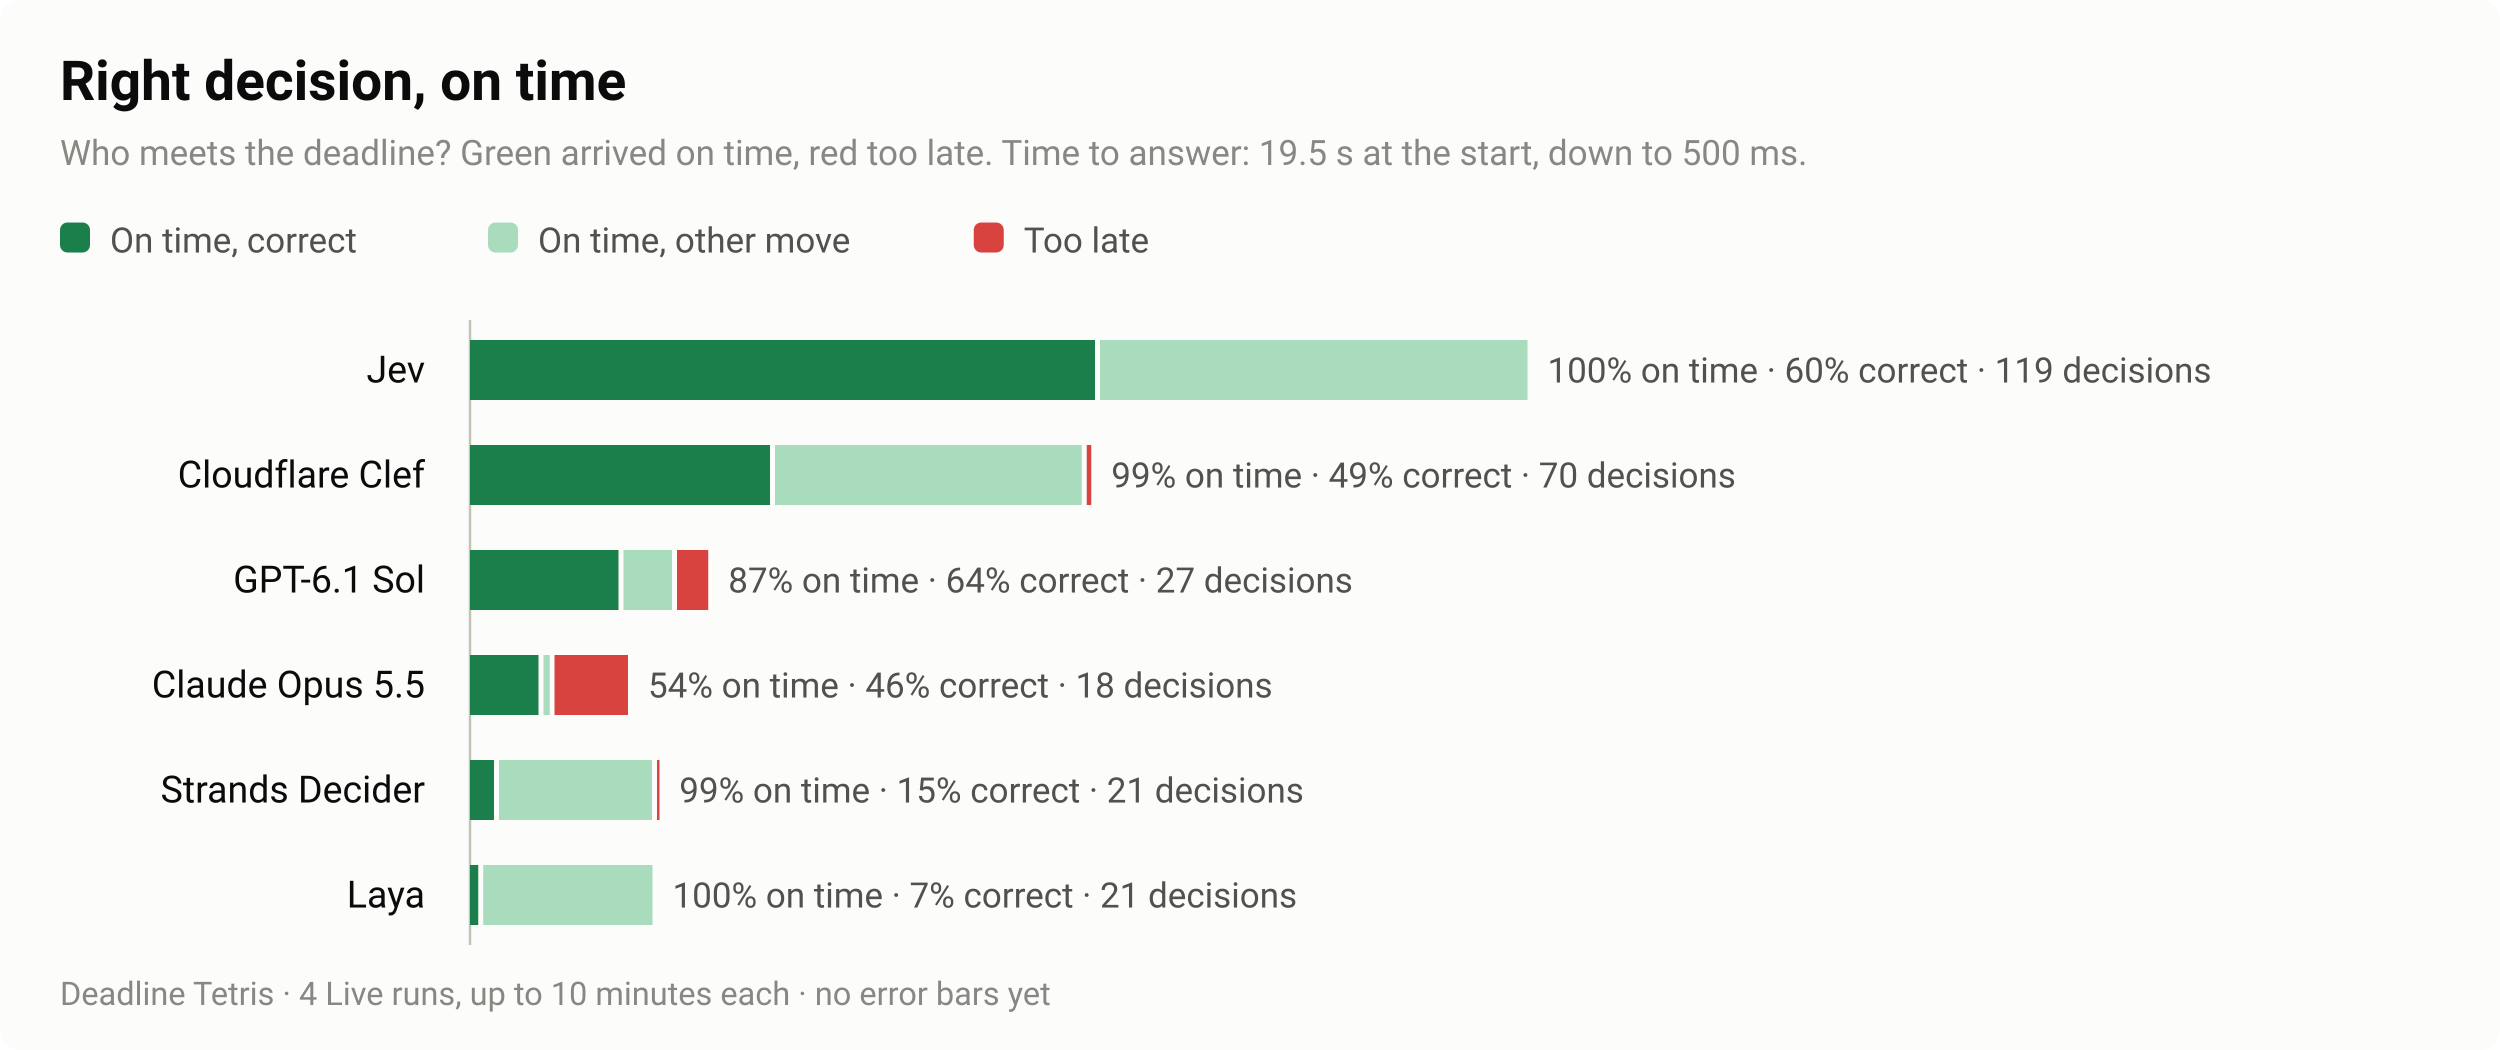
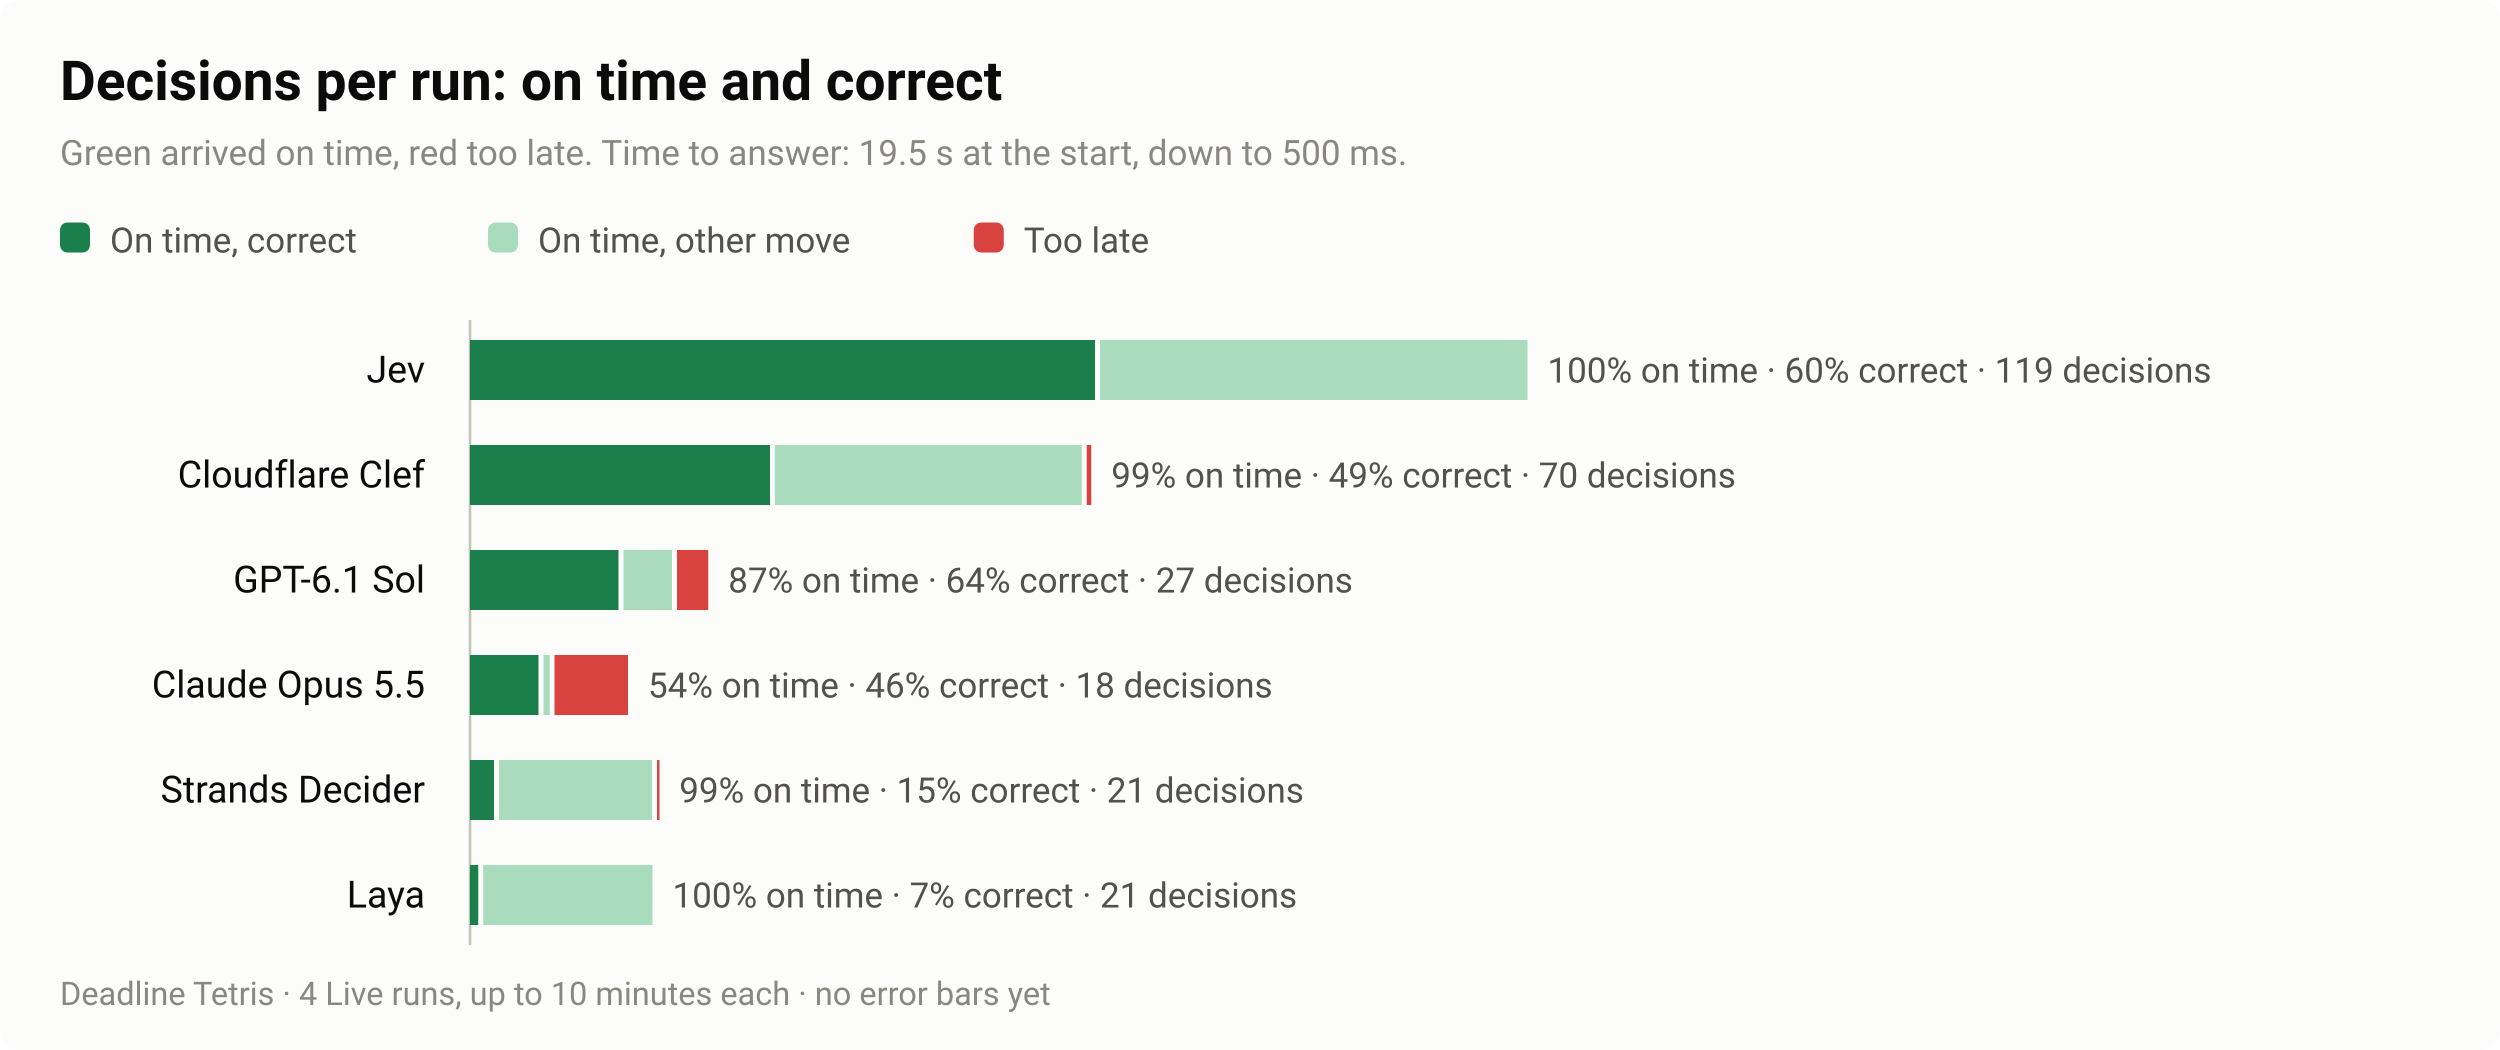
<svg xmlns="http://www.w3.org/2000/svg" width="1000" height="420" viewBox="0 0 1000 420" font-family="system-ui, -apple-system, 'Segoe UI', Roboto, 'Helvetica Neue', Arial, 'Liberation Sans', sans-serif" role="img" aria-label="Decisions per live run, split into correct and on time, other move, and too late">
  <rect width="1000" height="420" rx="8" fill="#fcfcfb" />
-   <text x="24" y="40" font-size="22" font-weight="600" fill="#0b0b0b">Right decision, on time</text>
-   <text x="24" y="66" font-size="14" fill="#898781">Who meets the deadline? Green arrived on time, red too late. Time to answer: 19.5 s at the start, down to 500 ms.</text>
+   <text x="24" y="40" font-size="22" font-weight="600" fill="#0b0b0b">Decisions per run: on time and correct</text>
+   <text x="24" y="66" font-size="14" fill="#898781">Green arrived on time, red too late. Time to answer: 19.5 s at the start, down to 500 ms.</text>
  <rect x="24" y="89" width="12" height="12" rx="3" fill="#1a7f4b" />
  <text x="44" y="101" font-size="14" fill="#52514e">On time, correct</text>
  <rect x="195.2" y="89" width="12" height="12" rx="3" fill="#a8dcbc" />
  <text x="215.2" y="101" font-size="14" fill="#52514e">On time, other move</text>
  <rect x="389.5" y="89" width="12" height="12" rx="3" fill="#d9433f" />
  <text x="409.5" y="101" font-size="14" fill="#52514e">Too late</text>
  <line x1="188" y1="128" x2="188" y2="378" stroke="#c3c2b7" stroke-width="1" />
  <text x="170" y="153" font-size="15" text-anchor="end" fill="#0b0b0b">Jev</text>
  <rect x="188.0" y="136" width="250.0" height="24" fill="#1a7f4b" />
  <rect x="440.0" y="136" width="171.0" height="24" fill="#a8dcbc" />
  <text x="619.0" y="153" font-size="14" fill="#52514e">100% on time · 60% correct · 119 decisions</text>
  <text x="170" y="195" font-size="15" text-anchor="end" fill="#0b0b0b">Cloudflare Clef</text>
  <rect x="188.0" y="178" width="120.0" height="24" fill="#1a7f4b" />
  <rect x="310.0" y="178" width="122.7" height="24" fill="#a8dcbc" />
  <rect x="434.7" y="178" width="1.8" height="24" fill="#d9433f" />
  <text x="444.5" y="195" font-size="14" fill="#52514e">99% on time · 49% correct · 70 decisions</text>
  <text x="170" y="237" font-size="15" text-anchor="end" fill="#0b0b0b">GPT-6.1 Sol</text>
  <rect x="188.0" y="220" width="59.4" height="24" fill="#1a7f4b" />
  <rect x="249.4" y="220" width="19.4" height="24" fill="#a8dcbc" />
  <rect x="270.8" y="220" width="12.5" height="24" fill="#d9433f" />
  <text x="291.3" y="237" font-size="14" fill="#52514e">87% on time · 64% correct · 27 decisions</text>
  <text x="170" y="279" font-size="15" text-anchor="end" fill="#0b0b0b">Claude Opus 5.5</text>
  <rect x="188.0" y="262" width="27.4" height="24" fill="#1a7f4b" />
  <rect x="217.4" y="262" width="2.5" height="24" fill="#a8dcbc" />
  <rect x="221.8" y="262" width="29.4" height="24" fill="#d9433f" />
  <text x="259.2" y="279" font-size="14" fill="#52514e">54% on time · 46% correct · 18 decisions</text>
  <text x="170" y="321" font-size="15" text-anchor="end" fill="#0b0b0b">Strands Decider</text>
  <rect x="188.0" y="304" width="9.6" height="24" fill="#1a7f4b" />
  <rect x="199.6" y="304" width="61.2" height="24" fill="#a8dcbc" />
  <rect x="262.8" y="304" width="1.0" height="24" fill="#d9433f" />
  <text x="271.7" y="321" font-size="14" fill="#52514e">99% on time · 15% correct · 21 decisions</text>
  <text x="170" y="363" font-size="15" text-anchor="end" fill="#0b0b0b">Laya</text>
  <rect x="188.0" y="346" width="3.3" height="24" fill="#1a7f4b" />
  <rect x="193.3" y="346" width="67.7" height="24" fill="#a8dcbc" />
  <text x="269.0" y="363" font-size="14" fill="#52514e">100% on time · 7% correct · 21 decisions</text>
  <text x="24" y="402" font-size="13" fill="#898781">Deadline Tetris · 4 Live runs, up to 10 minutes each · no error bars yet</text>
</svg>
